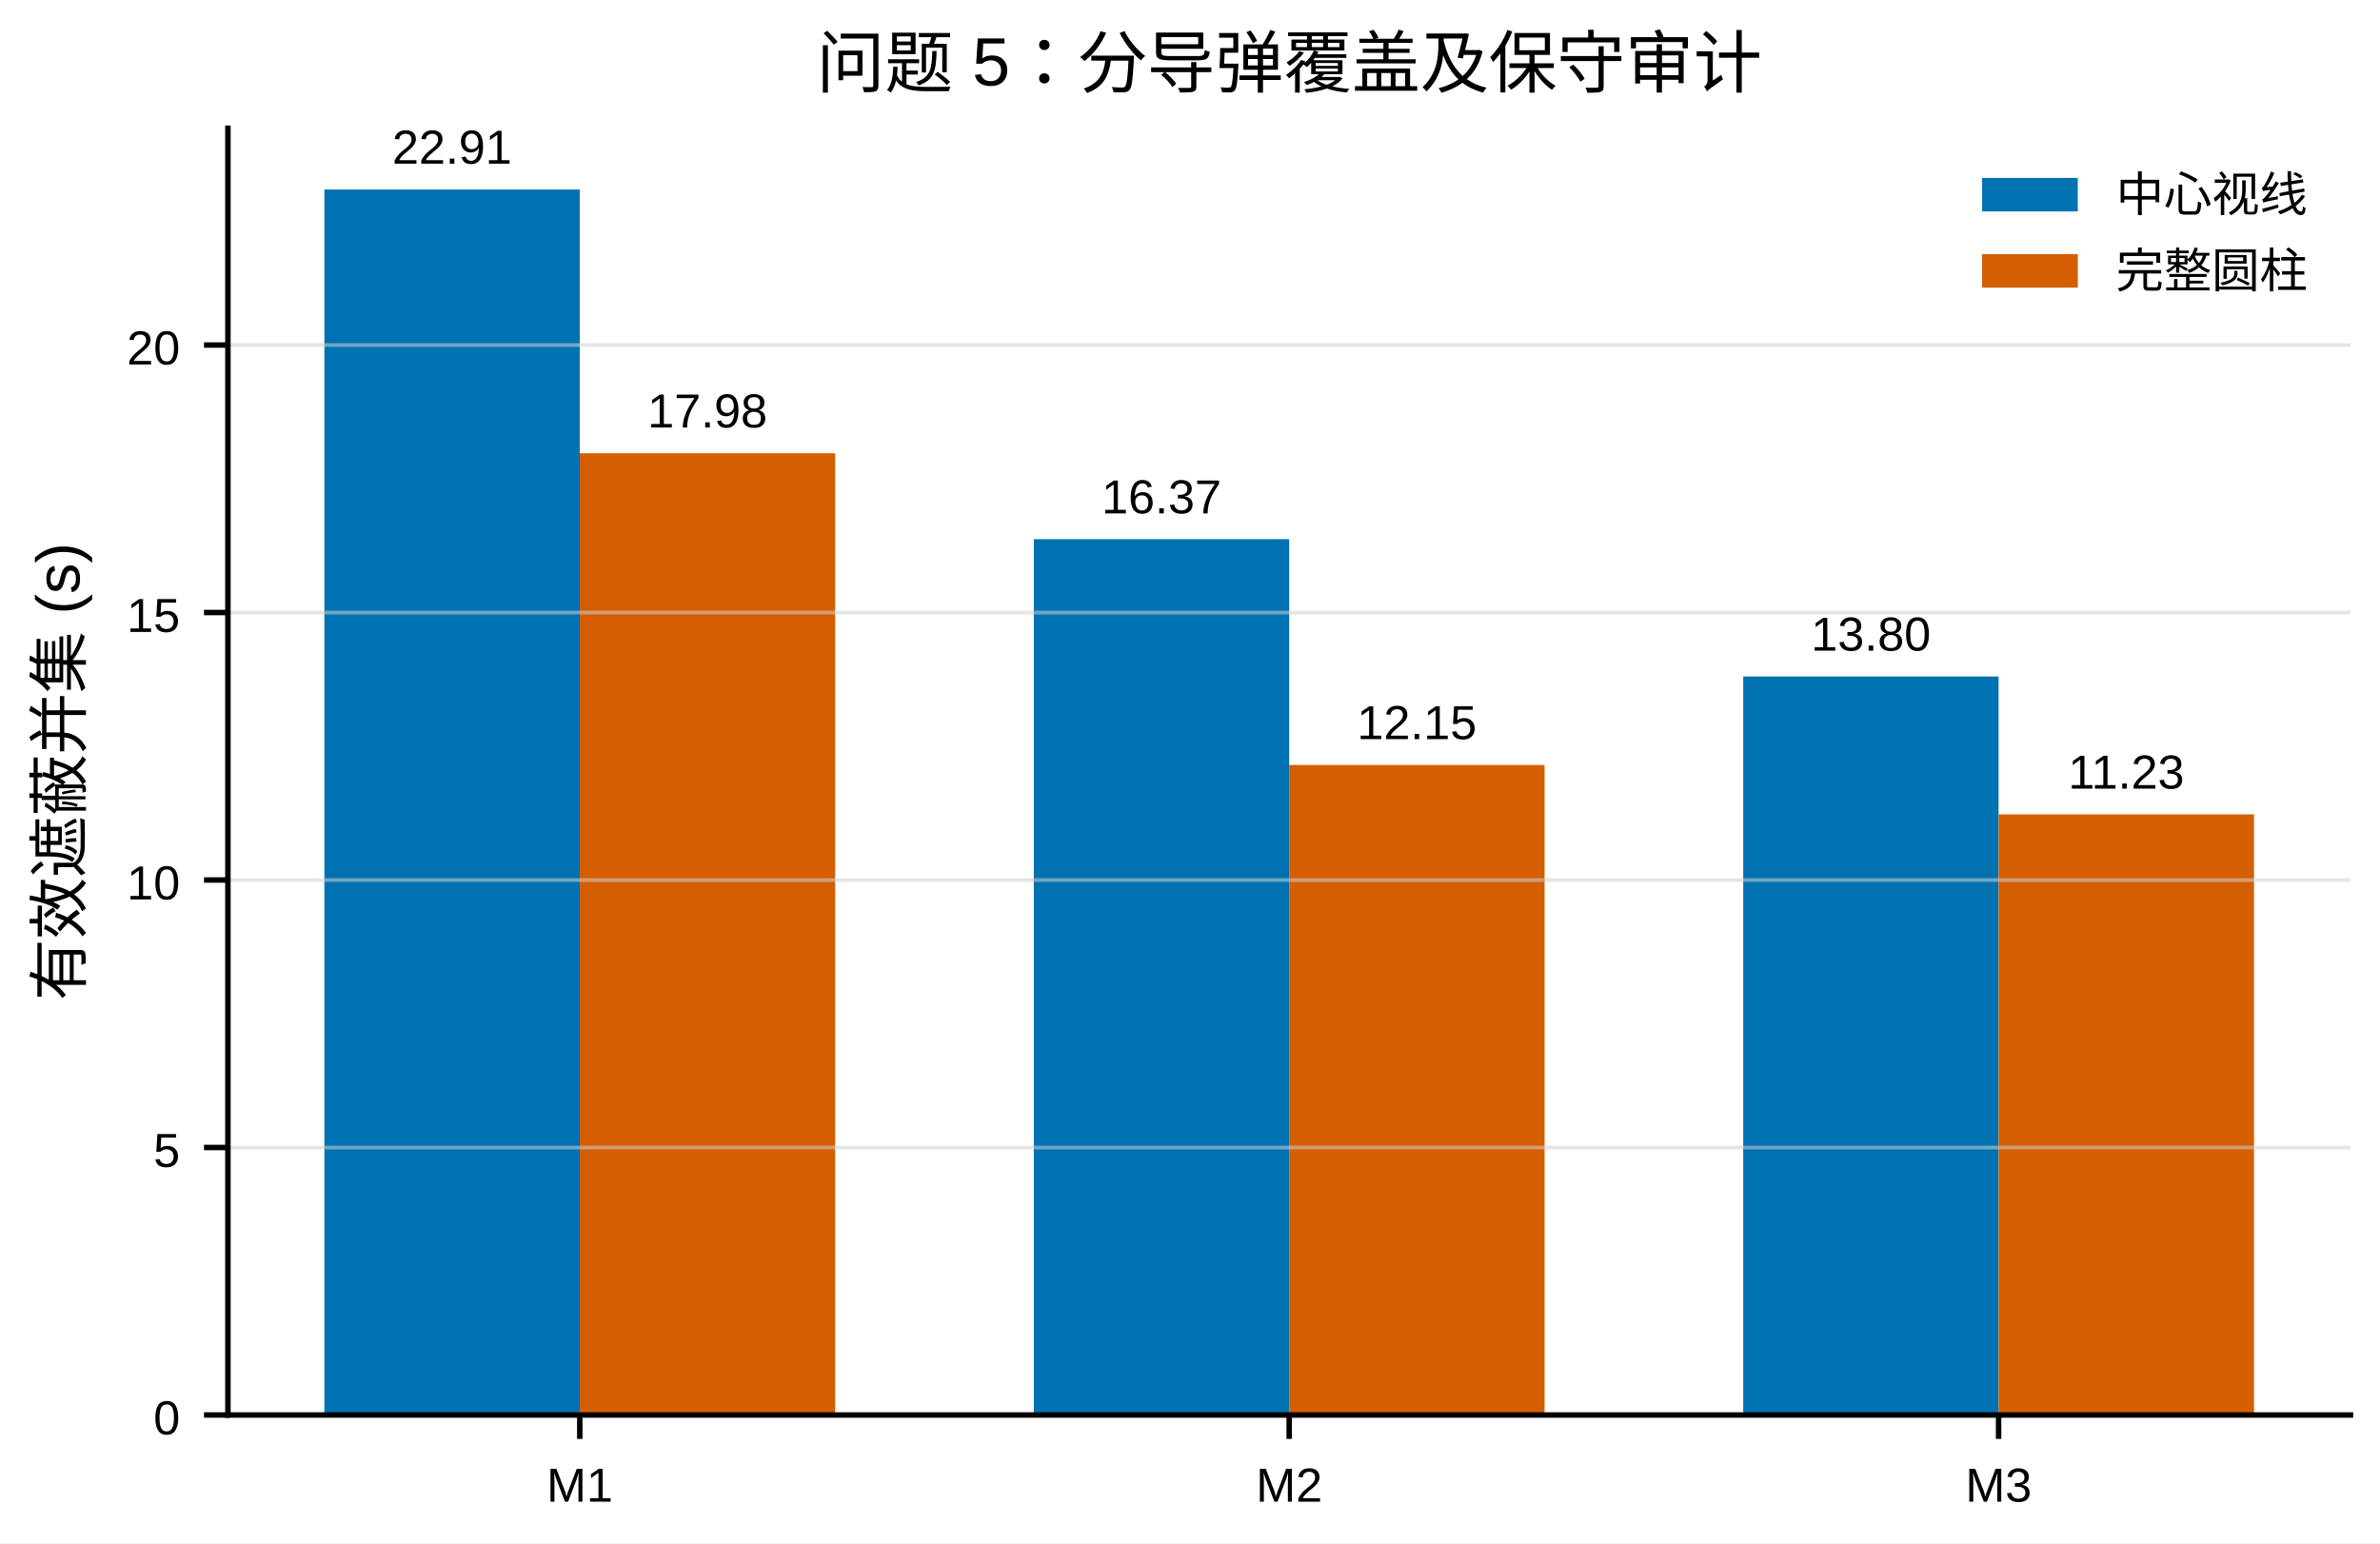
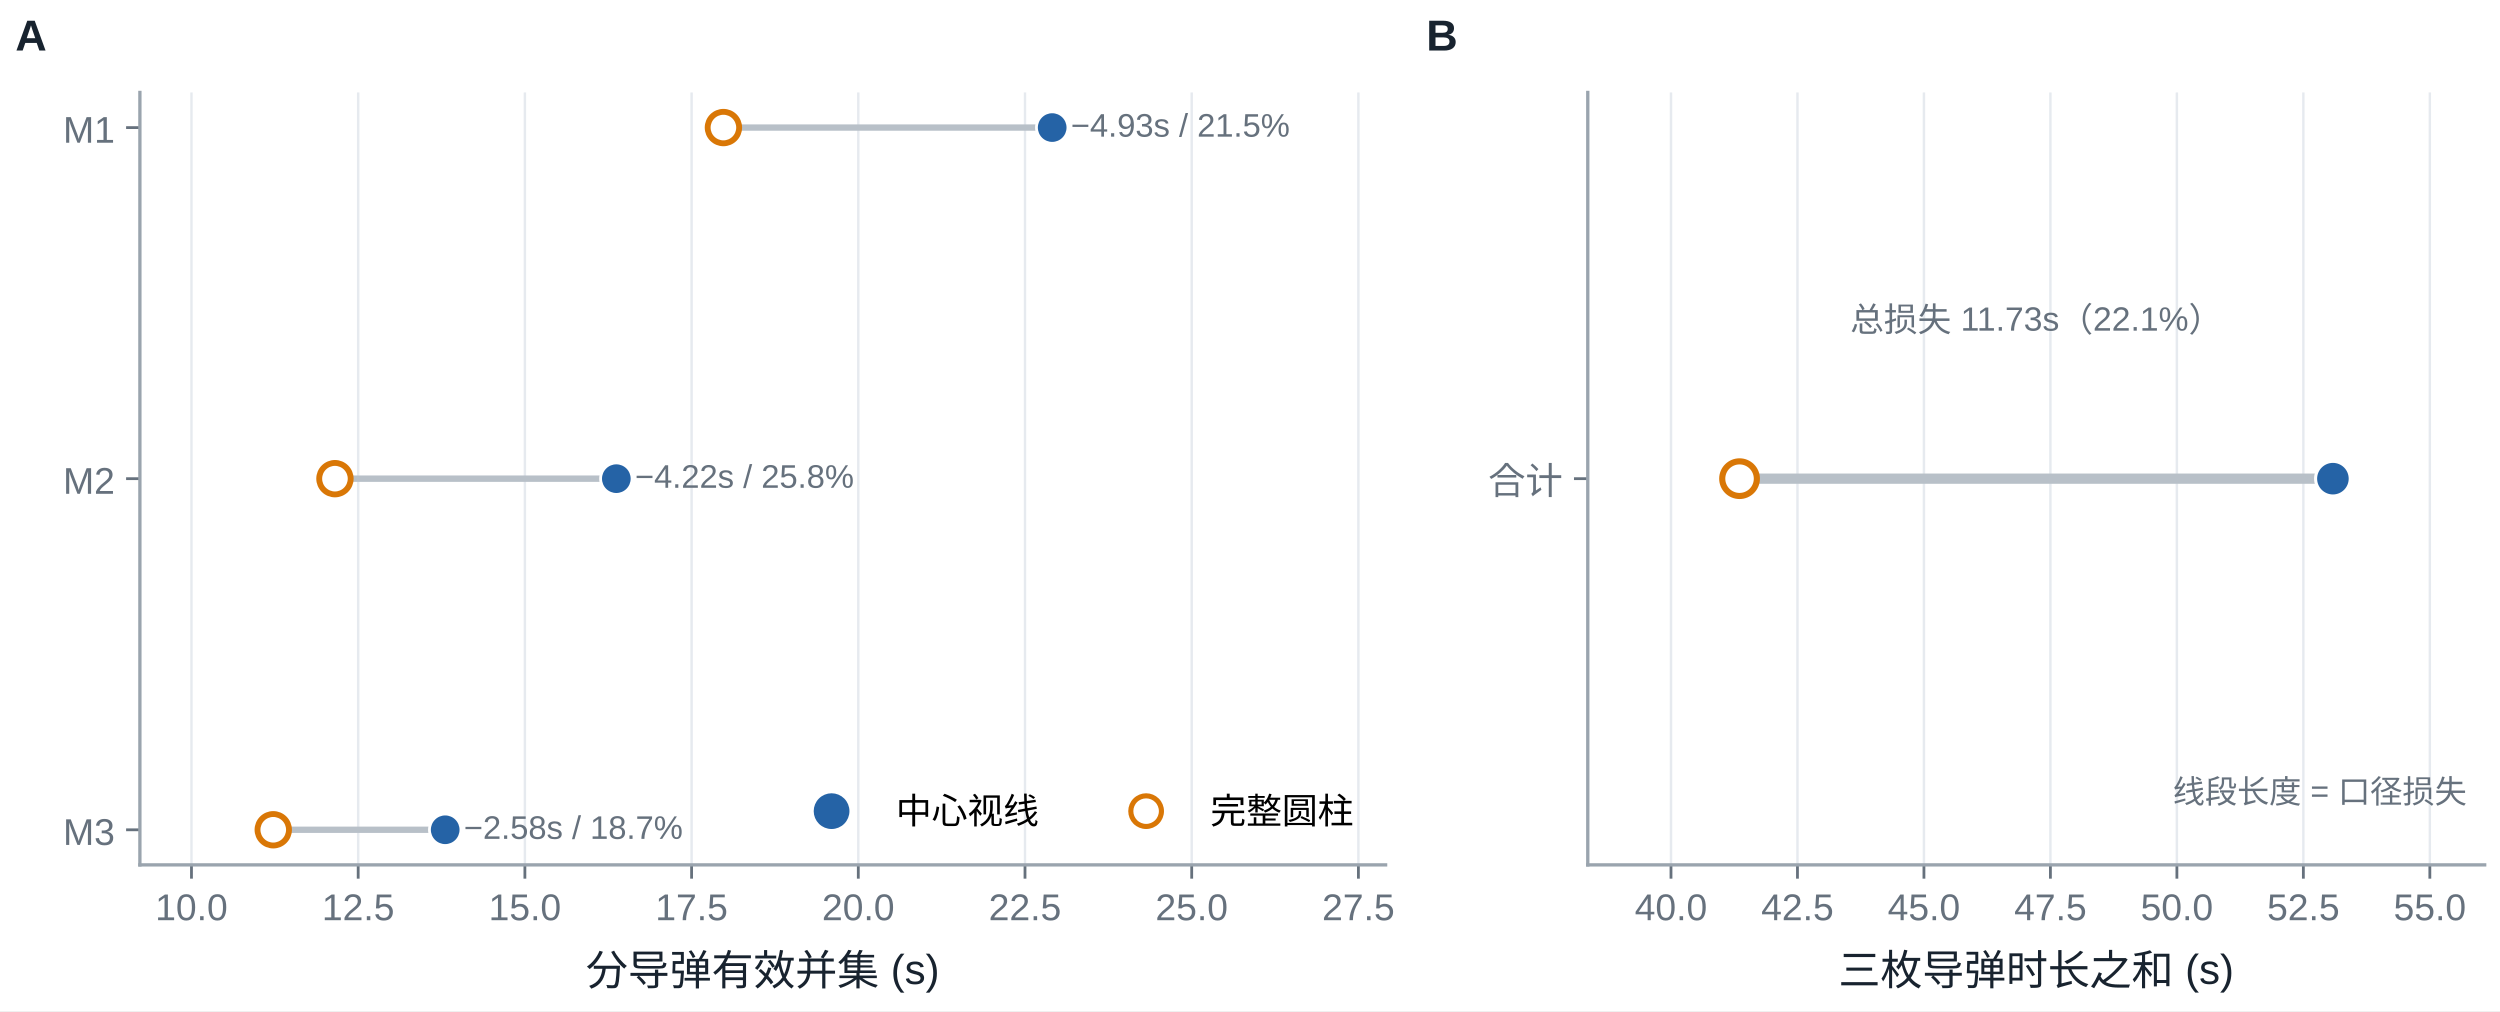
- <svg xmlns="http://www.w3.org/2000/svg" xmlns:xlink="http://www.w3.org/1999/xlink" width="348.24pt" height="225.84pt" viewBox="0 0 348.24 225.84" version="1.1">
+ <svg xmlns="http://www.w3.org/2000/svg" xmlns:xlink="http://www.w3.org/1999/xlink" width="489.6pt" height="198pt" viewBox="0 0 489.6 198" version="1.1">
  <defs>
    <style type="text/css">*{stroke-linejoin: round; stroke-linecap: butt}</style>
  </defs>
  <g id="figure_1">
    <g id="patch_1">
-       <path d="M 0 225.84 L 348.24 225.84 L 348.24 -0 L 0 -0 z " style="fill: #ffffff" />
+       <path d="M 0 198 L 489.6 198 L 489.6 0 L 0 0 z " style="fill: #ffffff" />
    </g>
    <g id="axes_1">
      <g id="patch_2">
-         <path d="M 33.347 207.062 L 343.92 207.062 L 343.92 18.762 L 33.347 18.762 z " style="fill: #ffffff" />
-       </g>
-       <g id="patch_3">
-         <path d="M 47.463 207.062 L 84.832 207.062 L 84.832 27.729 L 47.463 27.729 z " clip-path="url(#p95fe008d1a)" style="fill: #0072b2" />
-       </g>
-       <g id="patch_4">
-         <path d="M 151.265 207.062 L 188.633 207.062 L 188.633 78.9 L 151.265 78.9 z " clip-path="url(#p95fe008d1a)" style="fill: #0072b2" />
-       </g>
-       <g id="patch_5">
-         <path d="M 255.066 207.062 L 292.434 207.062 L 292.434 98.991 L 255.066 98.991 z " clip-path="url(#p95fe008d1a)" style="fill: #0072b2" />
-       </g>
-       <g id="patch_6">
-         <path d="M 84.832 207.062 L 122.2 207.062 L 122.2 66.328 L 84.832 66.328 z " clip-path="url(#p95fe008d1a)" style="fill: #d55e00" />
-       </g>
-       <g id="patch_7">
-         <path d="M 188.633 207.062 L 226.001 207.062 L 226.001 111.934 L 188.633 111.934 z " clip-path="url(#p95fe008d1a)" style="fill: #d55e00" />
-       </g>
-       <g id="patch_8">
-         <path d="M 292.434 207.062 L 329.803 207.062 L 329.803 119.177 L 292.434 119.177 z " clip-path="url(#p95fe008d1a)" style="fill: #d55e00" />
+         <path d="M 27.396 169.378 L 271.356 169.378 L 271.356 18.107 L 27.396 18.107 z " style="fill: #ffffff" />
      </g>
      <g id="matplotlib.axis_1">
        <g id="xtick_1">
          <g id="line2d_1">
+             <path d="M 37.499 169.378 L 37.499 18.107 " clip-path="url(#p6d2dc650fe)" style="fill: none; stroke: #e3e8ed; stroke-opacity: 0.9; stroke-width: 0.48; stroke-linecap: square" />
+           </g>
+           <g id="line2d_2">
            <defs>
-               <path id="m8e1bb9b1e1" d="M 0 0 L 0 3.5 " style="stroke: #000000; stroke-width: 0.8" />
+               <path id="m1da9870209" d="M 0 0 L 0 2.7 " style="stroke: #66717d; stroke-width: 0.55" />
            </defs>
            <g>
-               <use xlink:href="#m8e1bb9b1e1" x="84.832" y="207.062" style="stroke: #000000; stroke-width: 0.8" />
+               <use xlink:href="#m1da9870209" x="37.499" y="169.378" style="fill: #66717d; stroke: #66717d; stroke-width: 0.55" />
            </g>
          </g>
          <g id="text_1">
-             <text style="font-size: 7px; font-family: 'Microsoft YaHei', 'SimHei', 'Arial', 'DejaVu Sans', sans-serif; text-anchor: middle" x="84.832" y="219.746" transform="rotate(-0 84.8319 219.7456)">M1</text>
+             <text style="font-size: 7.3px; font-family: 'Microsoft YaHei', 'SimHei', 'Arial', 'DejaVu Sans', sans-serif; text-anchor: middle; fill: #66717d" x="37.499" y="180.206" transform="rotate(-0 37.4994 180.2056)">10.0</text>
          </g>
        </g>
        <g id="xtick_2">
-           <g id="line2d_2">
-             <g>
-               <use xlink:href="#m8e1bb9b1e1" x="188.633" y="207.062" style="stroke: #000000; stroke-width: 0.8" />
+           <g id="line2d_3">
+             <path d="M 70.147 169.378 L 70.147 18.107 " clip-path="url(#p6d2dc650fe)" style="fill: none; stroke: #e3e8ed; stroke-opacity: 0.9; stroke-width: 0.48; stroke-linecap: square" />
+           </g>
+           <g id="line2d_4">
+             <g>
+               <use xlink:href="#m1da9870209" x="70.147" y="169.378" style="fill: #66717d; stroke: #66717d; stroke-width: 0.55" />
            </g>
          </g>
          <g id="text_2">
-             <text style="font-size: 7px; font-family: 'Microsoft YaHei', 'SimHei', 'Arial', 'DejaVu Sans', sans-serif; text-anchor: middle" x="188.633" y="219.746" transform="rotate(-0 188.633 219.7456)">M2</text>
+             <text style="font-size: 7.3px; font-family: 'Microsoft YaHei', 'SimHei', 'Arial', 'DejaVu Sans', sans-serif; text-anchor: middle; fill: #66717d" x="70.147" y="180.206" transform="rotate(-0 70.14675 180.2056)">12.5</text>
          </g>
        </g>
        <g id="xtick_3">
-           <g id="line2d_3">
-             <g>
-               <use xlink:href="#m8e1bb9b1e1" x="292.434" y="207.062" style="stroke: #000000; stroke-width: 0.8" />
+           <g id="line2d_5">
+             <path d="M 102.794 169.378 L 102.794 18.107 " clip-path="url(#p6d2dc650fe)" style="fill: none; stroke: #e3e8ed; stroke-opacity: 0.9; stroke-width: 0.48; stroke-linecap: square" />
+           </g>
+           <g id="line2d_6">
+             <g>
+               <use xlink:href="#m1da9870209" x="102.794" y="169.378" style="fill: #66717d; stroke: #66717d; stroke-width: 0.55" />
            </g>
          </g>
          <g id="text_3">
-             <text style="font-size: 7px; font-family: 'Microsoft YaHei', 'SimHei', 'Arial', 'DejaVu Sans', sans-serif; text-anchor: middle" x="292.434" y="219.746" transform="rotate(-0 292.4342 219.7456)">M3</text>
-           </g>
+             <text style="font-size: 7.3px; font-family: 'Microsoft YaHei', 'SimHei', 'Arial', 'DejaVu Sans', sans-serif; text-anchor: middle; fill: #66717d" x="102.794" y="180.206" transform="rotate(-0 102.7941 180.2056)">15.0</text>
+           </g>
+         </g>
+         <g id="xtick_4">
+           <g id="line2d_7">
+             <path d="M 135.441 169.378 L 135.441 18.107 " clip-path="url(#p6d2dc650fe)" style="fill: none; stroke: #e3e8ed; stroke-opacity: 0.9; stroke-width: 0.48; stroke-linecap: square" />
+           </g>
+           <g id="line2d_8">
+             <g>
+               <use xlink:href="#m1da9870209" x="135.441" y="169.378" style="fill: #66717d; stroke: #66717d; stroke-width: 0.55" />
+             </g>
+           </g>
+           <g id="text_4">
+             <text style="font-size: 7.3px; font-family: 'Microsoft YaHei', 'SimHei', 'Arial', 'DejaVu Sans', sans-serif; text-anchor: middle; fill: #66717d" x="135.441" y="180.206" transform="rotate(-0 135.4414 180.2056)">17.5</text>
+           </g>
+         </g>
+         <g id="xtick_5">
+           <g id="line2d_9">
+             <path d="M 168.089 169.378 L 168.089 18.107 " clip-path="url(#p6d2dc650fe)" style="fill: none; stroke: #e3e8ed; stroke-opacity: 0.9; stroke-width: 0.48; stroke-linecap: square" />
+           </g>
+           <g id="line2d_10">
+             <g>
+               <use xlink:href="#m1da9870209" x="168.089" y="169.378" style="fill: #66717d; stroke: #66717d; stroke-width: 0.55" />
+             </g>
+           </g>
+           <g id="text_5">
+             <text style="font-size: 7.3px; font-family: 'Microsoft YaHei', 'SimHei', 'Arial', 'DejaVu Sans', sans-serif; text-anchor: middle; fill: #66717d" x="168.089" y="180.206" transform="rotate(-0 168.0888 180.2056)">20.0</text>
+           </g>
+         </g>
+         <g id="xtick_6">
+           <g id="line2d_11">
+             <path d="M 200.736 169.378 L 200.736 18.107 " clip-path="url(#p6d2dc650fe)" style="fill: none; stroke: #e3e8ed; stroke-opacity: 0.9; stroke-width: 0.48; stroke-linecap: square" />
+           </g>
+           <g id="line2d_12">
+             <g>
+               <use xlink:href="#m1da9870209" x="200.736" y="169.378" style="fill: #66717d; stroke: #66717d; stroke-width: 0.55" />
+             </g>
+           </g>
+           <g id="text_6">
+             <text style="font-size: 7.3px; font-family: 'Microsoft YaHei', 'SimHei', 'Arial', 'DejaVu Sans', sans-serif; text-anchor: middle; fill: #66717d" x="200.736" y="180.206" transform="rotate(-0 200.7361 180.2056)">22.5</text>
+           </g>
+         </g>
+         <g id="xtick_7">
+           <g id="line2d_13">
+             <path d="M 233.383 169.378 L 233.383 18.107 " clip-path="url(#p6d2dc650fe)" style="fill: none; stroke: #e3e8ed; stroke-opacity: 0.9; stroke-width: 0.48; stroke-linecap: square" />
+           </g>
+           <g id="line2d_14">
+             <g>
+               <use xlink:href="#m1da9870209" x="233.383" y="169.378" style="fill: #66717d; stroke: #66717d; stroke-width: 0.55" />
+             </g>
+           </g>
+           <g id="text_7">
+             <text style="font-size: 7.3px; font-family: 'Microsoft YaHei', 'SimHei', 'Arial', 'DejaVu Sans', sans-serif; text-anchor: middle; fill: #66717d" x="233.383" y="180.206" transform="rotate(-0 233.3835 180.2056)">25.0</text>
+           </g>
+         </g>
+         <g id="xtick_8">
+           <g id="line2d_15">
+             <path d="M 266.031 169.378 L 266.031 18.107 " clip-path="url(#p6d2dc650fe)" style="fill: none; stroke: #e3e8ed; stroke-opacity: 0.9; stroke-width: 0.48; stroke-linecap: square" />
+           </g>
+           <g id="line2d_16">
+             <g>
+               <use xlink:href="#m1da9870209" x="266.031" y="169.378" style="fill: #66717d; stroke: #66717d; stroke-width: 0.55" />
+             </g>
+           </g>
+           <g id="text_8">
+             <text style="font-size: 7.3px; font-family: 'Microsoft YaHei', 'SimHei', 'Arial', 'DejaVu Sans', sans-serif; text-anchor: middle; fill: #66717d" x="266.031" y="180.206" transform="rotate(-0 266.0308 180.2056)">27.5</text>
+           </g>
+         </g>
+         <g id="text_9">
+           <text style="font-size: 8.2px; font-family: 'Microsoft YaHei', 'SimHei', 'Arial', 'DejaVu Sans', sans-serif; text-anchor: middle; fill: #18232f" x="149.376" y="192.922" transform="rotate(-0 149.3763 192.9217)">分导弹有效并集 (s)</text>
        </g>
      </g>
      <g id="matplotlib.axis_2">
        <g id="ytick_1">
-           <g id="line2d_4">
-             <path d="M 33.347 207.062 L 343.92 207.062 " clip-path="url(#p95fe008d1a)" style="fill: none; stroke: #d0d0d0; stroke-opacity: 0.55; stroke-width: 0.55; stroke-linecap: square" />
-           </g>
-           <g id="line2d_5">
+           <g id="line2d_17">
            <defs>
-               <path id="mf0a1c19f12" d="M 0 0 L -3.5 0 " style="stroke: #000000; stroke-width: 0.8" />
+               <path id="m488185dd0e" d="M 0 0 L -2.7 0 " style="stroke: #66717d; stroke-width: 0.55" />
            </defs>
            <g>
-               <use xlink:href="#mf0a1c19f12" x="33.347" y="207.062" style="stroke: #000000; stroke-width: 0.8" />
-             </g>
-           </g>
-           <g id="text_4">
-             <text style="font-size: 7px; font-family: 'Microsoft YaHei', 'SimHei', 'Arial', 'DejaVu Sans', sans-serif; text-anchor: end" x="26.347" y="209.904" transform="rotate(-0 26.34654 209.9036)">0</text>
+               <use xlink:href="#m488185dd0e" x="27.396" y="24.983" style="fill: #66717d; stroke: #66717d; stroke-width: 0.55" />
+             </g>
+           </g>
+           <g id="text_10">
+             <text style="font-size: 7.3px; font-family: 'Microsoft YaHei', 'SimHei', 'Arial', 'DejaVu Sans', sans-serif; text-anchor: end; fill: #66717d" x="22.496" y="27.947" transform="rotate(-0 22.49634 27.94699)">M1</text>
          </g>
        </g>
        <g id="ytick_2">
-           <g id="line2d_6">
-             <path d="M 33.347 167.919 L 343.92 167.919 " clip-path="url(#p95fe008d1a)" style="fill: none; stroke: #d0d0d0; stroke-opacity: 0.55; stroke-width: 0.55; stroke-linecap: square" />
-           </g>
-           <g id="line2d_7">
-             <g>
-               <use xlink:href="#mf0a1c19f12" x="33.347" y="167.919" style="stroke: #000000; stroke-width: 0.8" />
-             </g>
-           </g>
-           <g id="text_5">
-             <text style="font-size: 7px; font-family: 'Microsoft YaHei', 'SimHei', 'Arial', 'DejaVu Sans', sans-serif; text-anchor: end" x="26.347" y="170.761" transform="rotate(-0 26.34654 170.7613)">5</text>
+           <g id="line2d_18">
+             <g>
+               <use xlink:href="#m488185dd0e" x="27.396" y="93.743" style="fill: #66717d; stroke: #66717d; stroke-width: 0.55" />
+             </g>
+           </g>
+           <g id="text_11">
+             <text style="font-size: 7.3px; font-family: 'Microsoft YaHei', 'SimHei', 'Arial', 'DejaVu Sans', sans-serif; text-anchor: end; fill: #66717d" x="22.496" y="96.706" transform="rotate(-0 22.49634 96.70638)">M2</text>
          </g>
        </g>
        <g id="ytick_3">
-           <g id="line2d_8">
-             <path d="M 33.347 128.777 L 343.92 128.777 " clip-path="url(#p95fe008d1a)" style="fill: none; stroke: #d0d0d0; stroke-opacity: 0.55; stroke-width: 0.55; stroke-linecap: square" />
-           </g>
-           <g id="line2d_9">
-             <g>
-               <use xlink:href="#mf0a1c19f12" x="33.347" y="128.777" style="stroke: #000000; stroke-width: 0.8" />
-             </g>
-           </g>
-           <g id="text_6">
-             <text style="font-size: 7px; font-family: 'Microsoft YaHei', 'SimHei', 'Arial', 'DejaVu Sans', sans-serif; text-anchor: end" x="26.347" y="131.619" transform="rotate(-0 26.34654 131.619)">10</text>
-           </g>
-         </g>
+           <g id="line2d_19">
+             <g>
+               <use xlink:href="#m488185dd0e" x="27.396" y="162.502" style="fill: #66717d; stroke: #66717d; stroke-width: 0.55" />
+             </g>
+           </g>
+           <g id="text_12">
+             <text style="font-size: 7.3px; font-family: 'Microsoft YaHei', 'SimHei', 'Arial', 'DejaVu Sans', sans-serif; text-anchor: end; fill: #66717d" x="22.496" y="165.466" transform="rotate(-0 22.49634 165.4658)">M3</text>
+           </g>
+         </g>
+       </g>
+       <g id="LineCollection_1">
+         <path d="M 141.673 24.983 L 206.062 24.983 " clip-path="url(#p6d2dc650fe)" style="fill: none; stroke: #b8c0c8; stroke-width: 1.25" />
+       </g>
+       <g id="LineCollection_2">
+         <path d="M 65.596 93.743 L 120.702 93.743 " clip-path="url(#p6d2dc650fe)" style="fill: none; stroke: #b8c0c8; stroke-width: 1.25" />
+       </g>
+       <g id="LineCollection_3">
+         <path d="M 53.514 162.502 L 87.187 162.502 " clip-path="url(#p6d2dc650fe)" style="fill: none; stroke: #b8c0c8; stroke-width: 1.25" />
+       </g>
+       <g id="patch_3">
+         <path d="M 27.396 169.378 L 27.396 18.107 " style="fill: none; stroke: #9aa4ae; stroke-width: 0.65; stroke-linejoin: miter; stroke-linecap: square" />
+       </g>
+       <g id="patch_4">
+         <path d="M 27.396 169.378 L 271.356 169.378 " style="fill: none; stroke: #9aa4ae; stroke-width: 0.65; stroke-linejoin: miter; stroke-linecap: square" />
+       </g>
+       <g id="PathCollection_1">
+         <defs>
+           <path id="mf4fd5c38b0" d="M 0 3.082 C 0.817 3.082 1.601 2.757 2.179 2.179 C 2.757 1.601 3.082 0.817 3.082 0 C 3.082 -0.817 2.757 -1.601 2.179 -2.179 C 1.601 -2.757 0.817 -3.082 0 -3.082 C -0.817 -3.082 -1.601 -2.757 -2.179 -2.179 C -2.757 -1.601 -3.082 -0.817 -3.082 0 C -3.082 0.817 -2.757 1.601 -2.179 2.179 C -1.601 2.757 -0.817 3.082 0 3.082 z " style="stroke: #ffffff; stroke-width: 0.55" />
+         </defs>
+         <g clip-path="url(#p6d2dc650fe)">
+           <use xlink:href="#mf4fd5c38b0" x="206.062" y="24.983" style="fill: #2563a6; stroke: #ffffff; stroke-width: 0.55" />
+         </g>
+       </g>
+       <g id="PathCollection_2">
+         <defs>
+           <path id="m3ead7b9671" d="M 0 3.082 C 0.817 3.082 1.601 2.757 2.179 2.179 C 2.757 1.601 3.082 0.817 3.082 0 C 3.082 -0.817 2.757 -1.601 2.179 -2.179 C 1.601 -2.757 0.817 -3.082 0 -3.082 C -0.817 -3.082 -1.601 -2.757 -2.179 -2.179 C -2.757 -1.601 -3.082 -0.817 -3.082 0 C -3.082 0.817 -2.757 1.601 -2.179 2.179 C -1.601 2.757 -0.817 3.082 0 3.082 z " style="stroke: #d97706; stroke-width: 1.15" />
+         </defs>
+         <g clip-path="url(#p6d2dc650fe)">
+           <use xlink:href="#m3ead7b9671" x="141.673" y="24.983" style="fill: #ffffff; stroke: #d97706; stroke-width: 1.15" />
+         </g>
+       </g>
+       <g id="text_13">
+         <text style="font-size: 6.4px; font-family: 'Microsoft YaHei', 'SimHei', 'Arial', 'DejaVu Sans', sans-serif; text-anchor: start; fill: #66717d" x="209.718" y="26.771" transform="rotate(-0 209.7181 26.77065)">−4.93s / 21.5%</text>
+       </g>
+       <g id="PathCollection_3">
+         <g clip-path="url(#p6d2dc650fe)">
+           <use xlink:href="#mf4fd5c38b0" x="120.702" y="93.743" style="fill: #2563a6; stroke: #ffffff; stroke-width: 0.55" />
+         </g>
+       </g>
+       <g id="PathCollection_4">
+         <g clip-path="url(#p6d2dc650fe)">
+           <use xlink:href="#m3ead7b9671" x="65.596" y="93.743" style="fill: #ffffff; stroke: #d97706; stroke-width: 1.15" />
+         </g>
+       </g>
+       <g id="text_14">
+         <text style="font-size: 6.4px; font-family: 'Microsoft YaHei', 'SimHei', 'Arial', 'DejaVu Sans', sans-serif; text-anchor: start; fill: #66717d" x="124.358" y="95.53" transform="rotate(-0 124.3581 95.53004)">−4.22s / 25.8%</text>
+       </g>
+       <g id="PathCollection_5">
+         <g clip-path="url(#p6d2dc650fe)">
+           <use xlink:href="#mf4fd5c38b0" x="87.187" y="162.502" style="fill: #2563a6; stroke: #ffffff; stroke-width: 0.55" />
+         </g>
+       </g>
+       <g id="PathCollection_6">
+         <g clip-path="url(#p6d2dc650fe)">
+           <use xlink:href="#m3ead7b9671" x="53.514" y="162.502" style="fill: #ffffff; stroke: #d97706; stroke-width: 1.15" />
+         </g>
+       </g>
+       <g id="text_15">
+         <text style="font-size: 6.4px; font-family: 'Microsoft YaHei', 'SimHei', 'Arial', 'DejaVu Sans', sans-serif; text-anchor: start; fill: #66717d" x="90.843" y="164.289" transform="rotate(-0 90.84324 164.2894)">−2.58s / 18.7%</text>
+       </g>
+       <g id="text_16">
+         <text style="font-weight: 700; font-size: 8.5px; font-family: 'Microsoft YaHei', 'SimHei', 'Arial', 'DejaVu Sans', sans-serif; text-anchor: start; fill: #18232f" x="3" y="9.902" transform="rotate(-0 3.000352 9.902329)">A</text>
+       </g>
+       <g id="legend_1">
+         <g id="line2d_20">
+           <path d="M 155.856 158.854 L 162.856 158.854 L 169.856 158.854 " style="fill: none; stroke: #000000; stroke-opacity: 0; stroke-width: 1.25; stroke-linecap: square" />
+           <defs>
+             <path id="mf2e8d81793" d="M 0 3 C 0.796 3 1.559 2.684 2.121 2.121 C 2.684 1.559 3 0.796 3 0 C 3 -0.796 2.684 -1.559 2.121 -2.121 C 1.559 -2.684 0.796 -3 0 -3 C -0.796 -3 -1.559 -2.684 -2.121 -2.121 C -2.684 -1.559 -3 -0.796 -3 0 C -3 0.796 -2.684 1.559 -2.121 2.121 C -1.559 2.684 -0.796 3 0 3 z " style="stroke: #2563a6" />
+           </defs>
+           <g>
+             <use xlink:href="#mf2e8d81793" x="162.856" y="158.854" style="fill: #2563a6; stroke: #2563a6" />
+           </g>
+         </g>
+         <g id="text_17">
+           <text style="font-size: 7px; font-family: 'Microsoft YaHei', 'SimHei', 'Arial', 'DejaVu Sans', sans-serif; text-anchor: start" x="175.456" y="161.304" transform="rotate(-0 175.4563 161.304)">中心视线</text>
+         </g>
+         <g id="line2d_21">
+           <path d="M 217.456 158.854 L 224.456 158.854 L 231.456 158.854 " style="fill: none; stroke: #000000; stroke-opacity: 0; stroke-width: 1.25; stroke-linecap: square" />
+           <defs>
+             <path id="meba8e36b46" d="M 0 3 C 0.796 3 1.559 2.684 2.121 2.121 C 2.684 1.559 3 0.796 3 0 C 3 -0.796 2.684 -1.559 2.121 -2.121 C 1.559 -2.684 0.796 -3 0 -3 C -0.796 -3 -1.559 -2.684 -2.121 -2.121 C -2.684 -1.559 -3 -0.796 -3 0 C -3 0.796 -2.684 1.559 -2.121 2.121 C -1.559 2.684 -0.796 3 0 3 z " style="stroke: #d97706" />
+           </defs>
+           <g>
+             <use xlink:href="#meba8e36b46" x="224.456" y="158.854" style="fill: #ffffff; stroke: #d97706" />
+           </g>
+         </g>
+         <g id="text_18">
+           <text style="font-size: 7px; font-family: 'Microsoft YaHei', 'SimHei', 'Arial', 'DejaVu Sans', sans-serif; text-anchor: start" x="237.056" y="161.304" transform="rotate(-0 237.0563 161.304)">完整圆柱</text>
+         </g>
+       </g>
+     </g>
+     <g id="axes_2">
+       <g id="patch_5">
+         <path d="M 310.949 169.378 L 486.6 169.378 L 486.6 18.107 L 310.949 18.107 z " style="fill: #ffffff" />
+       </g>
+       <g id="matplotlib.axis_3">
+         <g id="xtick_9">
+           <g id="line2d_22">
+             <path d="M 327.246 169.378 L 327.246 18.107 " clip-path="url(#p9c09f358a2)" style="fill: none; stroke: #e3e8ed; stroke-opacity: 0.9; stroke-width: 0.48; stroke-linecap: square" />
+           </g>
+           <g id="line2d_23">
+             <g>
+               <use xlink:href="#m1da9870209" x="327.246" y="169.378" style="fill: #66717d; stroke: #66717d; stroke-width: 0.55" />
+             </g>
+           </g>
+           <g id="text_19">
+             <text style="font-size: 7.3px; font-family: 'Microsoft YaHei', 'SimHei', 'Arial', 'DejaVu Sans', sans-serif; text-anchor: middle; fill: #66717d" x="327.246" y="180.206" transform="rotate(-0 327.246 180.2056)">40.0</text>
+           </g>
+         </g>
+         <g id="xtick_10">
+           <g id="line2d_24">
+             <path d="M 352.015 169.378 L 352.015 18.107 " clip-path="url(#p9c09f358a2)" style="fill: none; stroke: #e3e8ed; stroke-opacity: 0.9; stroke-width: 0.48; stroke-linecap: square" />
+           </g>
+           <g id="line2d_25">
+             <g>
+               <use xlink:href="#m1da9870209" x="352.015" y="169.378" style="fill: #66717d; stroke: #66717d; stroke-width: 0.55" />
+             </g>
+           </g>
+           <g id="text_20">
+             <text style="font-size: 7.3px; font-family: 'Microsoft YaHei', 'SimHei', 'Arial', 'DejaVu Sans', sans-serif; text-anchor: middle; fill: #66717d" x="352.015" y="180.206" transform="rotate(-0 352.0151 180.2056)">42.5</text>
+           </g>
+         </g>
+         <g id="xtick_11">
+           <g id="line2d_26">
+             <path d="M 376.784 169.378 L 376.784 18.107 " clip-path="url(#p9c09f358a2)" style="fill: none; stroke: #e3e8ed; stroke-opacity: 0.9; stroke-width: 0.48; stroke-linecap: square" />
+           </g>
+           <g id="line2d_27">
+             <g>
+               <use xlink:href="#m1da9870209" x="376.784" y="169.378" style="fill: #66717d; stroke: #66717d; stroke-width: 0.55" />
+             </g>
+           </g>
+           <g id="text_21">
+             <text style="font-size: 7.3px; font-family: 'Microsoft YaHei', 'SimHei', 'Arial', 'DejaVu Sans', sans-serif; text-anchor: middle; fill: #66717d" x="376.784" y="180.206" transform="rotate(-0 376.7842 180.2056)">45.0</text>
+           </g>
+         </g>
+         <g id="xtick_12">
+           <g id="line2d_28">
+             <path d="M 401.553 169.378 L 401.553 18.107 " clip-path="url(#p9c09f358a2)" style="fill: none; stroke: #e3e8ed; stroke-opacity: 0.9; stroke-width: 0.48; stroke-linecap: square" />
+           </g>
+           <g id="line2d_29">
+             <g>
+               <use xlink:href="#m1da9870209" x="401.553" y="169.378" style="fill: #66717d; stroke: #66717d; stroke-width: 0.55" />
+             </g>
+           </g>
+           <g id="text_22">
+             <text style="font-size: 7.3px; font-family: 'Microsoft YaHei', 'SimHei', 'Arial', 'DejaVu Sans', sans-serif; text-anchor: middle; fill: #66717d" x="401.553" y="180.206" transform="rotate(-0 401.5533 180.2056)">47.5</text>
+           </g>
+         </g>
+         <g id="xtick_13">
+           <g id="line2d_30">
+             <path d="M 426.322 169.378 L 426.322 18.107 " clip-path="url(#p9c09f358a2)" style="fill: none; stroke: #e3e8ed; stroke-opacity: 0.9; stroke-width: 0.48; stroke-linecap: square" />
+           </g>
+           <g id="line2d_31">
+             <g>
+               <use xlink:href="#m1da9870209" x="426.322" y="169.378" style="fill: #66717d; stroke: #66717d; stroke-width: 0.55" />
+             </g>
+           </g>
+           <g id="text_23">
+             <text style="font-size: 7.3px; font-family: 'Microsoft YaHei', 'SimHei', 'Arial', 'DejaVu Sans', sans-serif; text-anchor: middle; fill: #66717d" x="426.322" y="180.206" transform="rotate(-0 426.3223 180.2056)">50.0</text>
+           </g>
+         </g>
+         <g id="xtick_14">
+           <g id="line2d_32">
+             <path d="M 451.091 169.378 L 451.091 18.107 " clip-path="url(#p9c09f358a2)" style="fill: none; stroke: #e3e8ed; stroke-opacity: 0.9; stroke-width: 0.48; stroke-linecap: square" />
+           </g>
+           <g id="line2d_33">
+             <g>
+               <use xlink:href="#m1da9870209" x="451.091" y="169.378" style="fill: #66717d; stroke: #66717d; stroke-width: 0.55" />
+             </g>
+           </g>
+           <g id="text_24">
+             <text style="font-size: 7.3px; font-family: 'Microsoft YaHei', 'SimHei', 'Arial', 'DejaVu Sans', sans-serif; text-anchor: middle; fill: #66717d" x="451.091" y="180.206" transform="rotate(-0 451.0914 180.2056)">52.5</text>
+           </g>
+         </g>
+         <g id="xtick_15">
+           <g id="line2d_34">
+             <path d="M 475.86 169.378 L 475.86 18.107 " clip-path="url(#p9c09f358a2)" style="fill: none; stroke: #e3e8ed; stroke-opacity: 0.9; stroke-width: 0.48; stroke-linecap: square" />
+           </g>
+           <g id="line2d_35">
+             <g>
+               <use xlink:href="#m1da9870209" x="475.86" y="169.378" style="fill: #66717d; stroke: #66717d; stroke-width: 0.55" />
+             </g>
+           </g>
+           <g id="text_25">
+             <text style="font-size: 7.3px; font-family: 'Microsoft YaHei', 'SimHei', 'Arial', 'DejaVu Sans', sans-serif; text-anchor: middle; fill: #66717d" x="475.86" y="180.206" transform="rotate(-0 475.8605 180.2056)">55.0</text>
+           </g>
+         </g>
+         <g id="text_26">
+           <text style="font-size: 8.2px; font-family: 'Microsoft YaHei', 'SimHei', 'Arial', 'DejaVu Sans', sans-serif; text-anchor: middle; fill: #18232f" x="398.774" y="192.899" transform="rotate(-0 398.7742 192.8987)">三枚导弹时长之和 (s)</text>
+         </g>
+       </g>
+       <g id="matplotlib.axis_4">
        <g id="ytick_4">
-           <g id="line2d_10">
-             <path d="M 33.347 89.635 L 343.92 89.635 " clip-path="url(#p95fe008d1a)" style="fill: none; stroke: #d0d0d0; stroke-opacity: 0.55; stroke-width: 0.55; stroke-linecap: square" />
-           </g>
-           <g id="line2d_11">
-             <g>
-               <use xlink:href="#mf0a1c19f12" x="33.347" y="89.635" style="stroke: #000000; stroke-width: 0.8" />
-             </g>
-           </g>
-           <g id="text_7">
-             <text style="font-size: 7px; font-family: 'Microsoft YaHei', 'SimHei', 'Arial', 'DejaVu Sans', sans-serif; text-anchor: end" x="26.347" y="92.477" transform="rotate(-0 26.34654 92.47673)">15</text>
-           </g>
-         </g>
-         <g id="ytick_5">
-           <g id="line2d_12">
-             <path d="M 33.347 50.492 L 343.92 50.492 " clip-path="url(#p95fe008d1a)" style="fill: none; stroke: #d0d0d0; stroke-opacity: 0.55; stroke-width: 0.55; stroke-linecap: square" />
-           </g>
-           <g id="line2d_13">
-             <g>
-               <use xlink:href="#mf0a1c19f12" x="33.347" y="50.492" style="stroke: #000000; stroke-width: 0.8" />
-             </g>
-           </g>
-           <g id="text_8">
-             <text style="font-size: 7px; font-family: 'Microsoft YaHei', 'SimHei', 'Arial', 'DejaVu Sans', sans-serif; text-anchor: end" x="26.347" y="53.334" transform="rotate(-0 26.34654 53.33445)">20</text>
-           </g>
-         </g>
-         <g id="text_9">
-           <text style="font-size: 9px; font-family: 'Microsoft YaHei', 'SimHei', 'Arial', 'DejaVu Sans', sans-serif; text-anchor: middle" x="11.856" y="112.912" transform="rotate(-90 11.85609 112.9119)">有效遮蔽并集 (s)</text>
-         </g>
-       </g>
-       <g id="patch_9">
-         <path d="M 33.347 207.062 L 33.347 18.762 " style="fill: none; stroke: #000000; stroke-width: 0.8; stroke-linejoin: miter; stroke-linecap: square" />
-       </g>
-       <g id="patch_10">
-         <path d="M 33.347 207.062 L 343.92 207.062 " style="fill: none; stroke: #000000; stroke-width: 0.8; stroke-linejoin: miter; stroke-linecap: square" />
-       </g>
-       <g id="text_10">
-         <text style="font-size: 7px; font-family: 'Microsoft YaHei', 'SimHei', 'Arial', 'DejaVu Sans', sans-serif; text-anchor: middle" x="66.148" y="23.955" transform="rotate(-0 66.1477 23.9549)">22.91</text>
-       </g>
-       <g id="text_11">
-         <text style="font-size: 7px; font-family: 'Microsoft YaHei', 'SimHei', 'Arial', 'DejaVu Sans', sans-serif; text-anchor: middle" x="169.949" y="75.126" transform="rotate(-0 169.9488 75.1257)">16.37</text>
-       </g>
-       <g id="text_12">
-         <text style="font-size: 7px; font-family: 'Microsoft YaHei', 'SimHei', 'Arial', 'DejaVu Sans', sans-serif; text-anchor: middle" x="273.75" y="95.217" transform="rotate(-0 273.75 95.21692)">13.80</text>
-       </g>
-       <g id="text_13">
-         <text style="font-size: 7px; font-family: 'Microsoft YaHei', 'SimHei', 'Arial', 'DejaVu Sans', sans-serif; text-anchor: middle" x="103.516" y="62.554" transform="rotate(-0 103.5161 62.55381)">17.98</text>
-       </g>
-       <g id="text_14">
-         <text style="font-size: 7px; font-family: 'Microsoft YaHei', 'SimHei', 'Arial', 'DejaVu Sans', sans-serif; text-anchor: middle" x="207.317" y="108.16" transform="rotate(-0 207.3172 108.1601)">12.15</text>
-       </g>
-       <g id="text_15">
-         <text style="font-size: 7px; font-family: 'Microsoft YaHei', 'SimHei', 'Arial', 'DejaVu Sans', sans-serif; text-anchor: middle" x="311.118" y="115.403" transform="rotate(-0 311.1184 115.4026)">11.23</text>
-       </g>
-       <g id="text_16">
-         <text style="font-size: 10px; font-family: 'Microsoft YaHei', 'SimHei', 'Arial', 'DejaVu Sans', sans-serif; text-anchor: middle" x="188.633" y="12.762" transform="rotate(-0 188.633 12.76219)">问题 5：分导弹覆盖及保守审计</text>
-       </g>
-       <g id="legend_1">
-         <g id="patch_11">
-           <path d="M 290.02 30.938 L 304.02 30.938 L 304.02 26.038 L 290.02 26.038 z " style="fill: #0072b2" />
-         </g>
-         <g id="text_17">
-           <text style="font-size: 7px; font-family: 'Microsoft YaHei', 'SimHei', 'Arial', 'DejaVu Sans', sans-serif; text-anchor: start" x="309.62" y="30.938" transform="rotate(-0 309.6195 30.93781)">中心视线</text>
-         </g>
-         <g id="patch_12">
-           <path d="M 290.02 42.087 L 304.02 42.087 L 304.02 37.187 L 290.02 37.187 z " style="fill: #d55e00" />
-         </g>
-         <g id="text_18">
-           <text style="font-size: 7px; font-family: 'Microsoft YaHei', 'SimHei', 'Arial', 'DejaVu Sans', sans-serif; text-anchor: start" x="309.62" y="42.087" transform="rotate(-0 309.6195 42.08736)">完整圆柱</text>
-         </g>
+           <g id="line2d_36">
+             <g>
+               <use xlink:href="#m488185dd0e" x="310.949" y="93.743" style="fill: #66717d; stroke: #66717d; stroke-width: 0.55" />
+             </g>
+           </g>
+           <g id="text_27">
+             <text style="font-size: 7.3px; font-family: 'Microsoft YaHei', 'SimHei', 'Arial', 'DejaVu Sans', sans-serif; text-anchor: end; fill: #66717d" x="306.049" y="96.767" transform="rotate(-0 306.0486 96.76691)">合计</text>
+           </g>
+         </g>
+       </g>
+       <g id="LineCollection_4">
+         <path d="M 340.672 93.743 L 456.877 93.743 " clip-path="url(#p9c09f358a2)" style="fill: none; stroke: #b8c0c8; stroke-width: 2" />
+       </g>
+       <g id="patch_6">
+         <path d="M 310.949 169.378 L 310.949 18.107 " style="fill: none; stroke: #9aa4ae; stroke-width: 0.65; stroke-linejoin: miter; stroke-linecap: square" />
+       </g>
+       <g id="patch_7">
+         <path d="M 310.949 169.378 L 486.6 169.378 " style="fill: none; stroke: #9aa4ae; stroke-width: 0.65; stroke-linejoin: miter; stroke-linecap: square" />
+       </g>
+       <g id="PathCollection_7">
+         <defs>
+           <path id="m2bd21b5067" d="M 0 3.391 C 0.899 3.391 1.762 3.034 2.398 2.398 C 3.034 1.762 3.391 0.899 3.391 0 C 3.391 -0.899 3.034 -1.762 2.398 -2.398 C 1.762 -3.034 0.899 -3.391 0 -3.391 C -0.899 -3.391 -1.762 -3.034 -2.398 -2.398 C -3.034 -1.762 -3.391 -0.899 -3.391 0 C -3.391 0.899 -3.034 1.762 -2.398 2.398 C -1.762 3.034 -0.899 3.391 0 3.391 z " style="stroke: #ffffff; stroke-width: 0.6" />
+         </defs>
+         <g clip-path="url(#p9c09f358a2)">
+           <use xlink:href="#m2bd21b5067" x="456.877" y="93.743" style="fill: #2563a6; stroke: #ffffff; stroke-width: 0.6" />
+         </g>
+       </g>
+       <g id="PathCollection_8">
+         <defs>
+           <path id="m3855fe7edd" d="M 0 3.391 C 0.899 3.391 1.762 3.034 2.398 2.398 C 3.034 1.762 3.391 0.899 3.391 0 C 3.391 -0.899 3.034 -1.762 2.398 -2.398 C 1.762 -3.034 0.899 -3.391 0 -3.391 C -0.899 -3.391 -1.762 -3.034 -2.398 -2.398 C -3.034 -1.762 -3.391 -0.899 -3.391 0 C -3.391 0.899 -3.034 1.762 -2.398 2.398 C -1.762 3.034 -0.899 3.391 0 3.391 z " style="stroke: #d97706; stroke-width: 1.2" />
+         </defs>
+         <g clip-path="url(#p9c09f358a2)">
+           <use xlink:href="#m3855fe7edd" x="340.672" y="93.743" style="fill: #ffffff; stroke: #d97706; stroke-width: 1.2" />
+         </g>
+       </g>
+       <g id="text_28">
+         <text style="font-size: 6.6px; font-family: 'Microsoft YaHei', 'SimHei', 'Arial', 'DejaVu Sans', sans-serif; text-anchor: middle; fill: #66717d" x="398.774" y="64.929" transform="rotate(-0 398.7742 64.92908)">总损失 11.73s（22.1%）</text>
+       </g>
+       <g id="text_29">
+         <text style="font-weight: 700; font-size: 8.5px; font-family: 'Microsoft YaHei', 'SimHei', 'Arial', 'DejaVu Sans', sans-serif; text-anchor: start; fill: #18232f" x="279.331" y="9.902" transform="rotate(-0 279.3314 9.902329)">B</text>
+       </g>
+       <g id="text_30">
+         <text style="font-size: 6.3px; font-family: 'Microsoft YaHei', 'SimHei', 'Arial', 'DejaVu Sans', sans-serif; text-anchor: end; fill: #66717d" x="483.087" y="157.276" transform="rotate(-0 483.0867 157.2762)">线段长度 = 口径损失</text>
      </g>
    </g>
  </g>
  <defs>
-     <clipPath id="p95fe008d1a">
-       <rect x="33.347" y="18.762" width="310.573" height="188.299" />
+     <clipPath id="p6d2dc650fe">
+       <rect x="27.396" y="18.107" width="243.96" height="151.271" />
+     </clipPath>
+     <clipPath id="p9c09f358a2">
+       <rect x="310.949" y="18.107" width="175.651" height="151.271" />
    </clipPath>
  </defs>
</svg>
